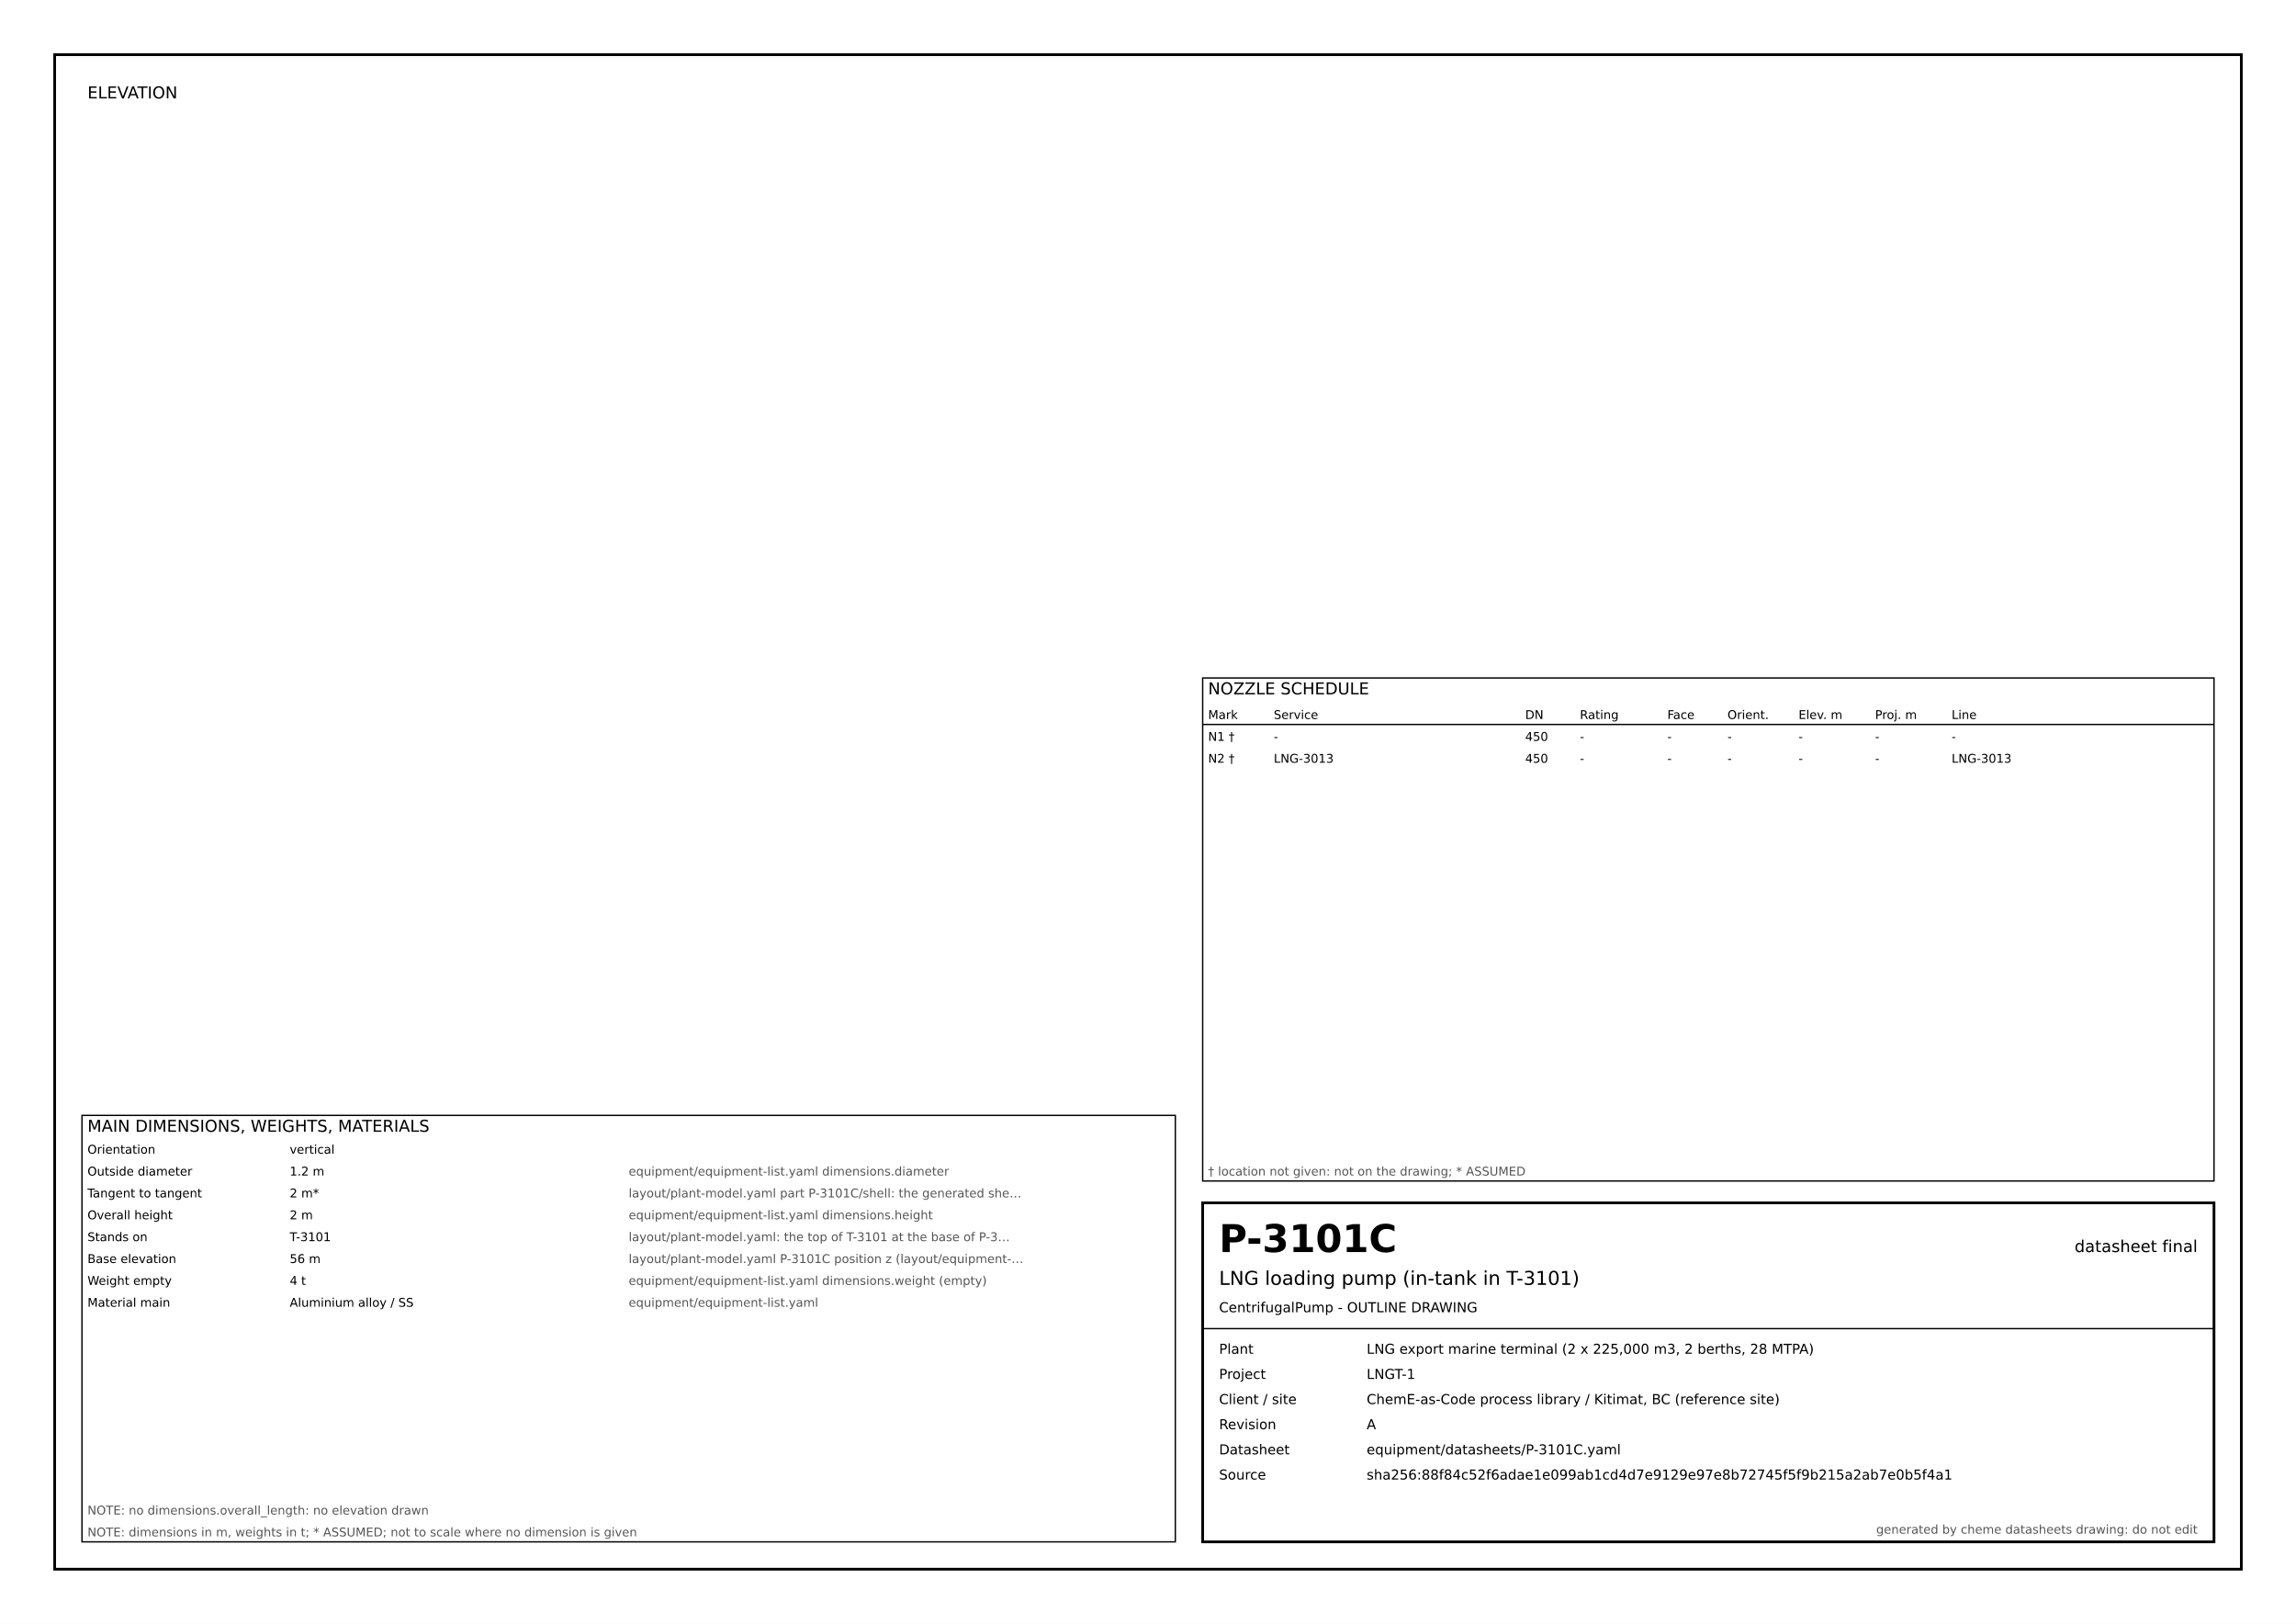
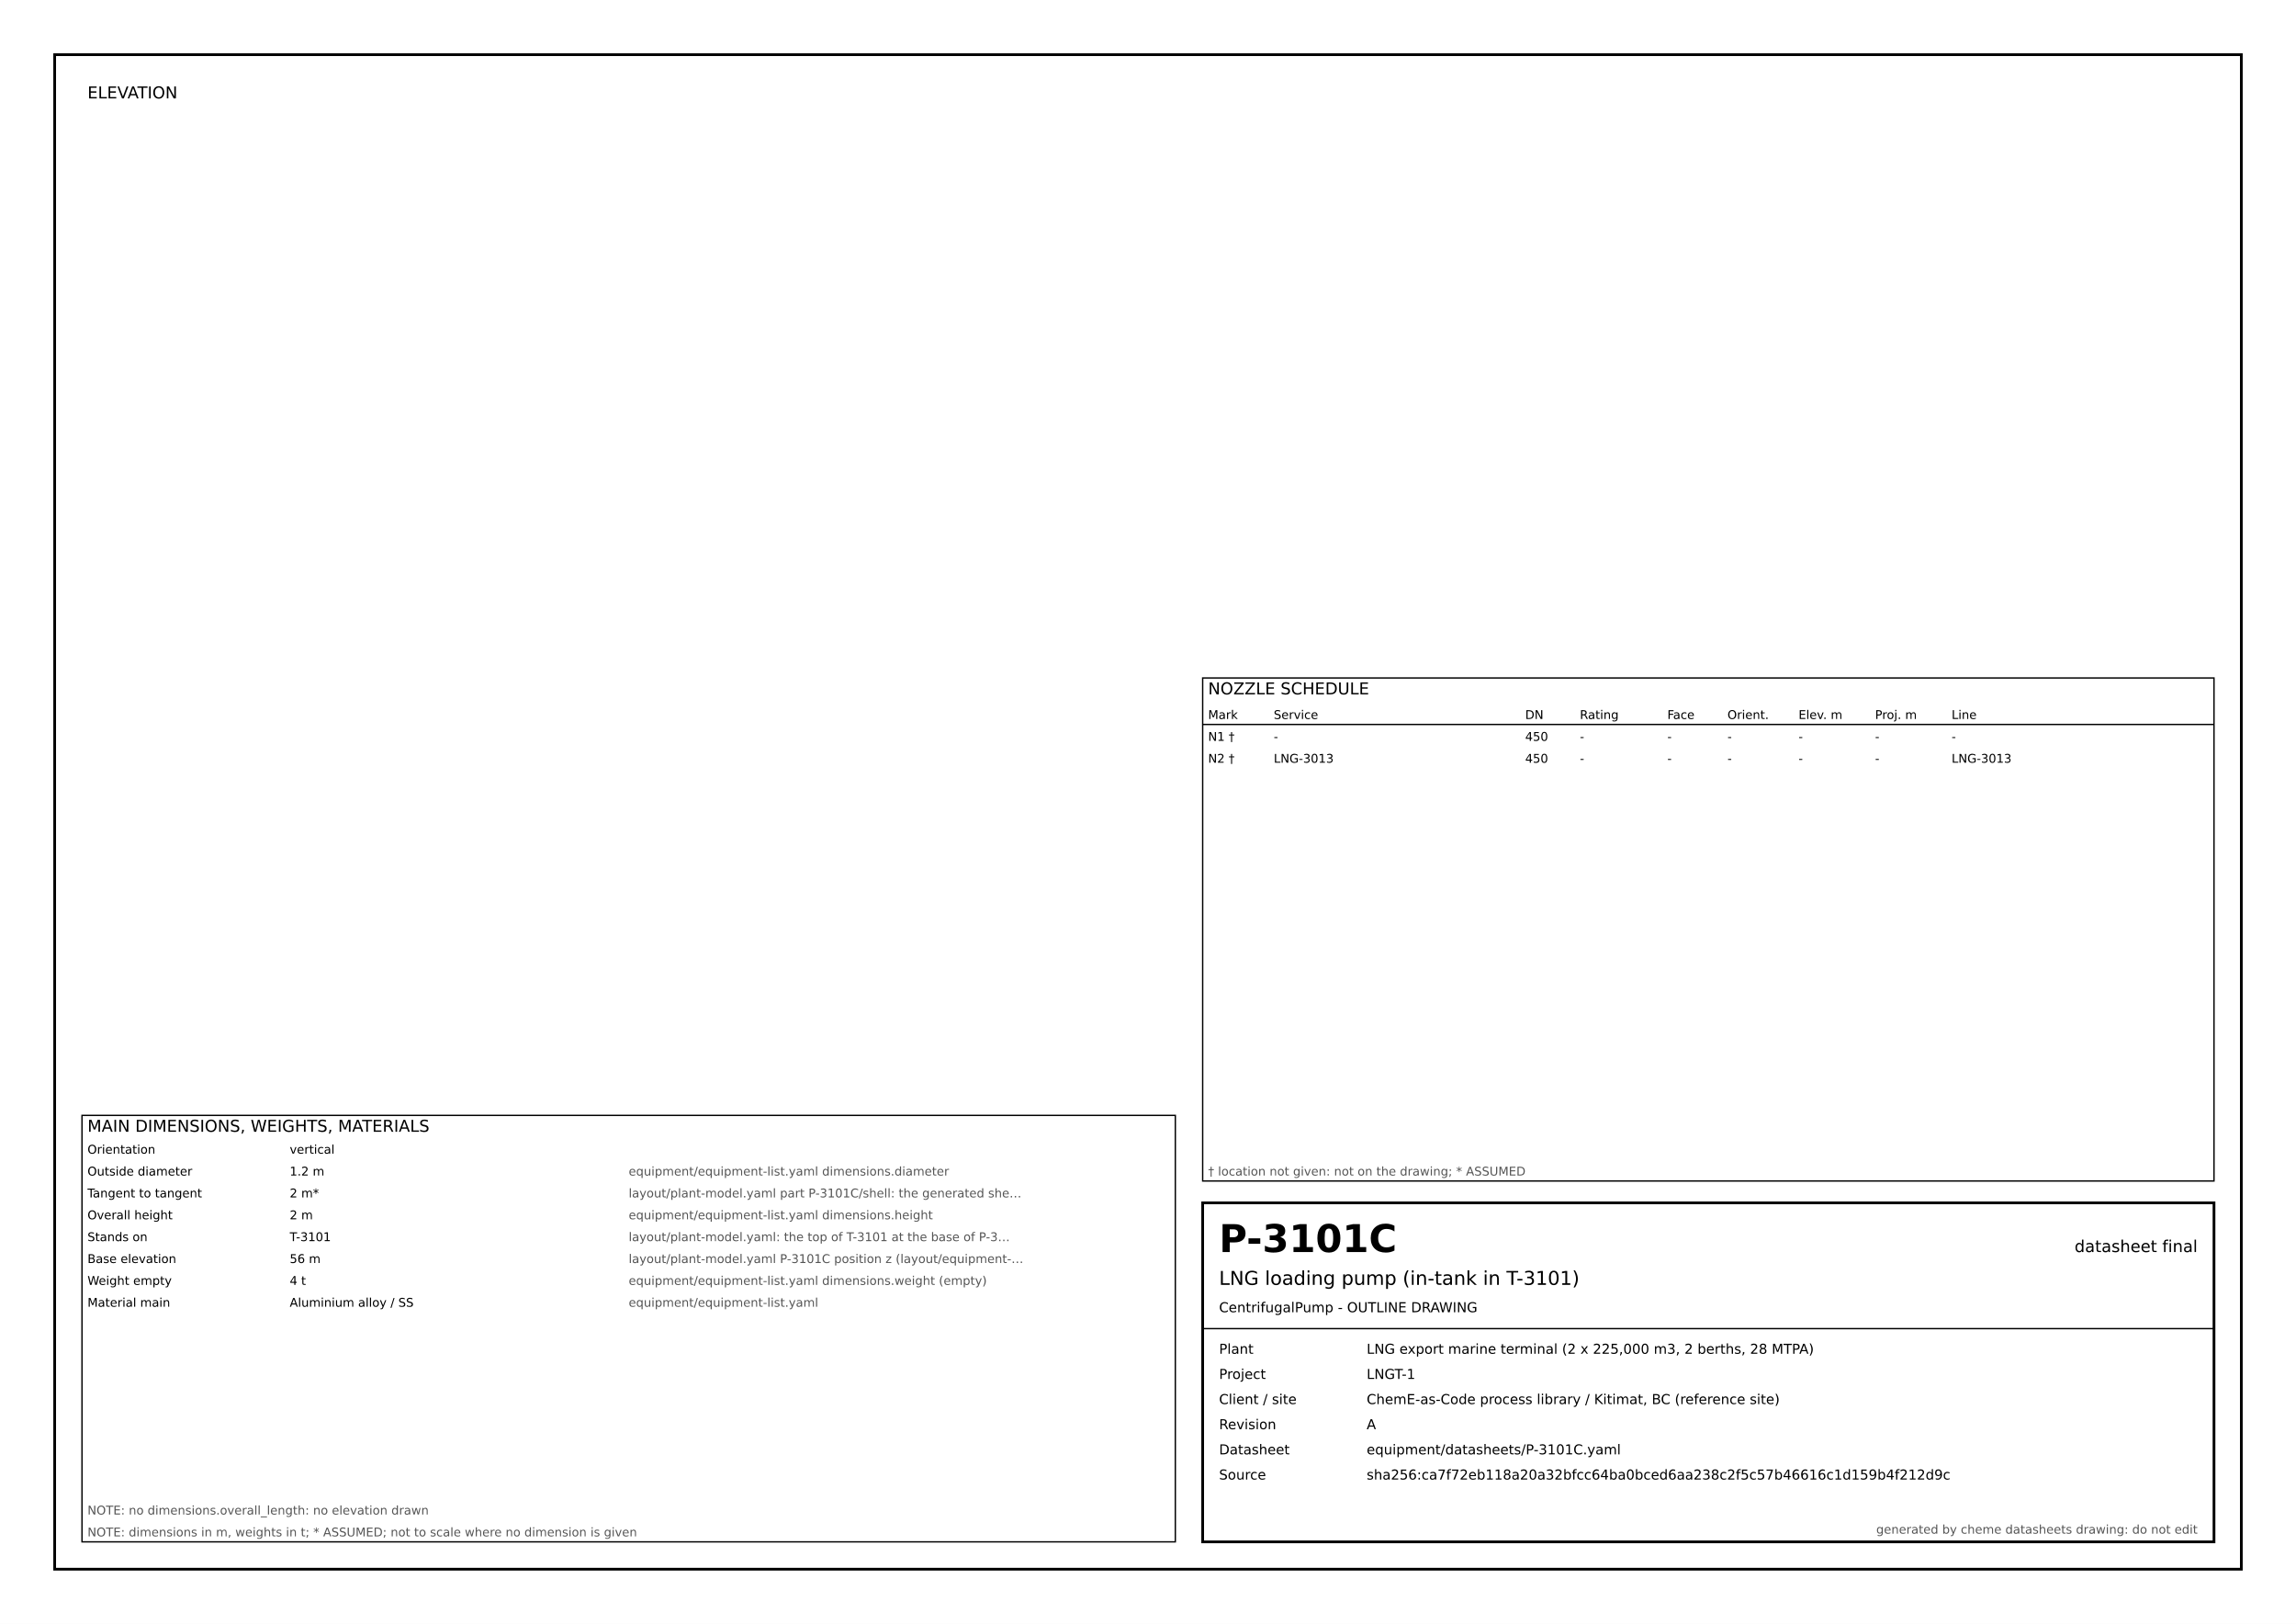
<svg xmlns="http://www.w3.org/2000/svg" width="420mm" height="297mm" viewBox="0 0 420 297">
  <style>
.frame{fill:none;stroke:#000;stroke-width:0.5}
.thin{fill:none;stroke:#000;stroke-width:0.25}
.outline{fill:#fff;stroke:#000;stroke-width:0.5}
.hidden{fill:none;stroke:#000;stroke-width:0.25;stroke-dasharray:1.5 1}
.centre{fill:none;stroke:#555;stroke-width:0.18;stroke-dasharray:4 1 1 1}
.tl{fill:none;stroke:#555;stroke-width:0.18;stroke-dasharray:2 1}
.dim{fill:none;stroke:#1f4e79;stroke-width:0.18}
.nozzle{fill:#fff;stroke:#b71c1c;stroke-width:0.35}
.section{fill:none;stroke:#2e7d32;stroke-width:0.25;stroke-dasharray:2 1}
text{font-family:'DejaVu Sans',Arial,Helvetica,sans-serif;fill:#000}
.t2{font-size:2.2px}.t25{font-size:2.5px}.t3{font-size:3px}.t35{font-size:3.5px}
.t5{font-size:5px;font-weight:bold}.t7{font-size:7px;font-weight:bold}
.dimt{font-size:2.3px;fill:#1f4e79}.nt{font-size:2.3px;fill:#b71c1c}
.note{font-size:2.2px;fill:#555}
.draft{font-size:40px;font-weight:bold;fill:#c62828;fill-opacity:0.12}
</style>
  <rect x="0" y="0" width="420" height="297" fill="#fff" />
  <rect x="10" y="10" width="400" height="277" class="frame" />
  <text x="16" y="18" class="t3" text-anchor="start">ELEVATION</text>
  <text x="221" y="127" class="t3" text-anchor="start">NOZZLE SCHEDULE</text>
  <text x="221" y="131.5" class="t2" text-anchor="start">Mark</text>
  <text x="233" y="131.5" class="t2" text-anchor="start">Service</text>
  <text x="279" y="131.5" class="t2" text-anchor="start">DN</text>
  <text x="289" y="131.5" class="t2" text-anchor="start">Rating</text>
  <text x="305" y="131.5" class="t2" text-anchor="start">Face</text>
  <text x="316" y="131.5" class="t2" text-anchor="start">Orient.</text>
  <text x="329" y="131.5" class="t2" text-anchor="start">Elev. m</text>
  <text x="343" y="131.5" class="t2" text-anchor="start">Proj. m</text>
  <text x="357" y="131.5" class="t2" text-anchor="start">Line</text>
  <line x1="220" y1="132.5" x2="405" y2="132.5" class="thin" />
  <text x="221" y="135.5" class="t2" text-anchor="start">N1 †</text>
  <text x="233" y="135.5" class="t2" text-anchor="start">-</text>
  <text x="279" y="135.5" class="t2" text-anchor="start">450</text>
  <text x="289" y="135.5" class="t2" text-anchor="start">-</text>
  <text x="305" y="135.5" class="t2" text-anchor="start">-</text>
  <text x="316" y="135.5" class="t2" text-anchor="start">-</text>
  <text x="329" y="135.5" class="t2" text-anchor="start">-</text>
  <text x="343" y="135.5" class="t2" text-anchor="start">-</text>
  <text x="357" y="135.5" class="t2" text-anchor="start">-</text>
  <text x="221" y="139.5" class="t2" text-anchor="start">N2 †</text>
  <text x="233" y="139.5" class="t2" text-anchor="start">LNG-3013</text>
  <text x="279" y="139.5" class="t2" text-anchor="start">450</text>
  <text x="289" y="139.5" class="t2" text-anchor="start">-</text>
  <text x="305" y="139.5" class="t2" text-anchor="start">-</text>
  <text x="316" y="139.5" class="t2" text-anchor="start">-</text>
  <text x="329" y="139.5" class="t2" text-anchor="start">-</text>
  <text x="343" y="139.5" class="t2" text-anchor="start">-</text>
  <text x="357" y="139.5" class="t2" text-anchor="start">LNG-3013</text>
  <text x="221" y="215" class="note" text-anchor="start">† location not given: not on the drawing; * ASSUMED</text>
  <rect x="220" y="124" width="185" height="92" class="thin" />
  <text x="16" y="207" class="t3" text-anchor="start">MAIN DIMENSIONS, WEIGHTS, MATERIALS</text>
  <text x="16" y="211" class="t2" text-anchor="start">Orientation</text>
  <text x="53" y="211" class="t2" text-anchor="start">vertical</text>
  <text x="115" y="211" class="note" text-anchor="start" />
  <text x="16" y="215" class="t2" text-anchor="start">Outside diameter</text>
  <text x="53" y="215" class="t2" text-anchor="start">1.2 m</text>
  <text x="115" y="215" class="note" text-anchor="start">equipment/equipment-list.yaml dimensions.diameter</text>
  <text x="16" y="219" class="t2" text-anchor="start">Tangent to tangent</text>
  <text x="53" y="219" class="t2" text-anchor="start">2 m*</text>
  <text x="115" y="219" class="note" text-anchor="start">layout/plant-model.yaml part P-3101C/shell: the generated she…</text>
  <text x="16" y="223" class="t2" text-anchor="start">Overall height</text>
  <text x="53" y="223" class="t2" text-anchor="start">2 m</text>
  <text x="115" y="223" class="note" text-anchor="start">equipment/equipment-list.yaml dimensions.height</text>
  <text x="16" y="227" class="t2" text-anchor="start">Stands on</text>
  <text x="53" y="227" class="t2" text-anchor="start">T-3101</text>
  <text x="115" y="227" class="note" text-anchor="start">layout/plant-model.yaml: the top of T-3101 at the base of P-3…</text>
  <text x="16" y="231" class="t2" text-anchor="start">Base elevation</text>
  <text x="53" y="231" class="t2" text-anchor="start">56 m</text>
  <text x="115" y="231" class="note" text-anchor="start">layout/plant-model.yaml P-3101C position z (layout/equipment-…</text>
  <text x="16" y="235" class="t2" text-anchor="start">Weight empty</text>
  <text x="53" y="235" class="t2" text-anchor="start">4 t</text>
  <text x="115" y="235" class="note" text-anchor="start">equipment/equipment-list.yaml dimensions.weight (empty)</text>
  <text x="16" y="239" class="t2" text-anchor="start">Material main</text>
  <text x="53" y="239" class="t2" text-anchor="start">Aluminium alloy / SS</text>
  <text x="115" y="239" class="note" text-anchor="start">equipment/equipment-list.yaml</text>
  <text x="16" y="277" class="note" text-anchor="start">NOTE: no dimensions.overall_length: no elevation drawn</text>
  <text x="16" y="281" class="note" text-anchor="start">NOTE: dimensions in m, weights in t; * ASSUMED; not to scale where no dimension is given</text>
  <rect x="15" y="204" width="200" height="78" class="thin" />
  <rect x="220" y="220" width="185" height="62" class="frame" />
  <text x="223" y="229" class="t7" text-anchor="start">P-3101C</text>
  <text x="223" y="235" class="t35" text-anchor="start">LNG loading pump (in-tank in T-3101)</text>
  <text x="223" y="240" class="t25" text-anchor="start">CentrifugalPump - OUTLINE DRAWING</text>
  <line x1="220" y1="243" x2="405" y2="243" class="thin" />
  <text x="223" y="247.6" class="t25" text-anchor="start">Plant</text>
  <text x="250" y="247.6" class="t25" text-anchor="start">LNG export marine terminal (2 x 225,000 m3, 2 berths, 28 MTPA)</text>
  <text x="223" y="252.2" class="t25" text-anchor="start">Project</text>
  <text x="250" y="252.2" class="t25" text-anchor="start">LNGT-1</text>
  <text x="223" y="256.8" class="t25" text-anchor="start">Client / site</text>
  <text x="250" y="256.8" class="t25" text-anchor="start">ChemE-as-Code process library / Kitimat, BC (reference site)</text>
  <text x="223" y="261.4" class="t25" text-anchor="start">Revision</text>
  <text x="250" y="261.4" class="t25" text-anchor="start">A</text>
  <text x="223" y="266" class="t25" text-anchor="start">Datasheet</text>
  <text x="250" y="266" class="t25" text-anchor="start">equipment/datasheets/P-3101C.yaml</text>
  <text x="223" y="270.6" class="t25" text-anchor="start">Source</text>
-   <text x="250" y="270.6" class="t25" text-anchor="start">sha256:88f84c52f6adae1e099ab1cd4d7e9129e97e8b72745f5f9b215a2ab7e0b5f4a1</text>
+   <text x="250" y="270.6" class="t25" text-anchor="start">sha256:ca7f72eb118a20a32bfcc64ba0bced6aa238c2f5c57b46616c1d159b4f212d9c</text>
  <text x="402" y="229" class="t3" text-anchor="end">datasheet final</text>
  <text x="402" y="280.5" class="note" text-anchor="end">generated by cheme datasheets drawing: do not edit</text>
</svg>
